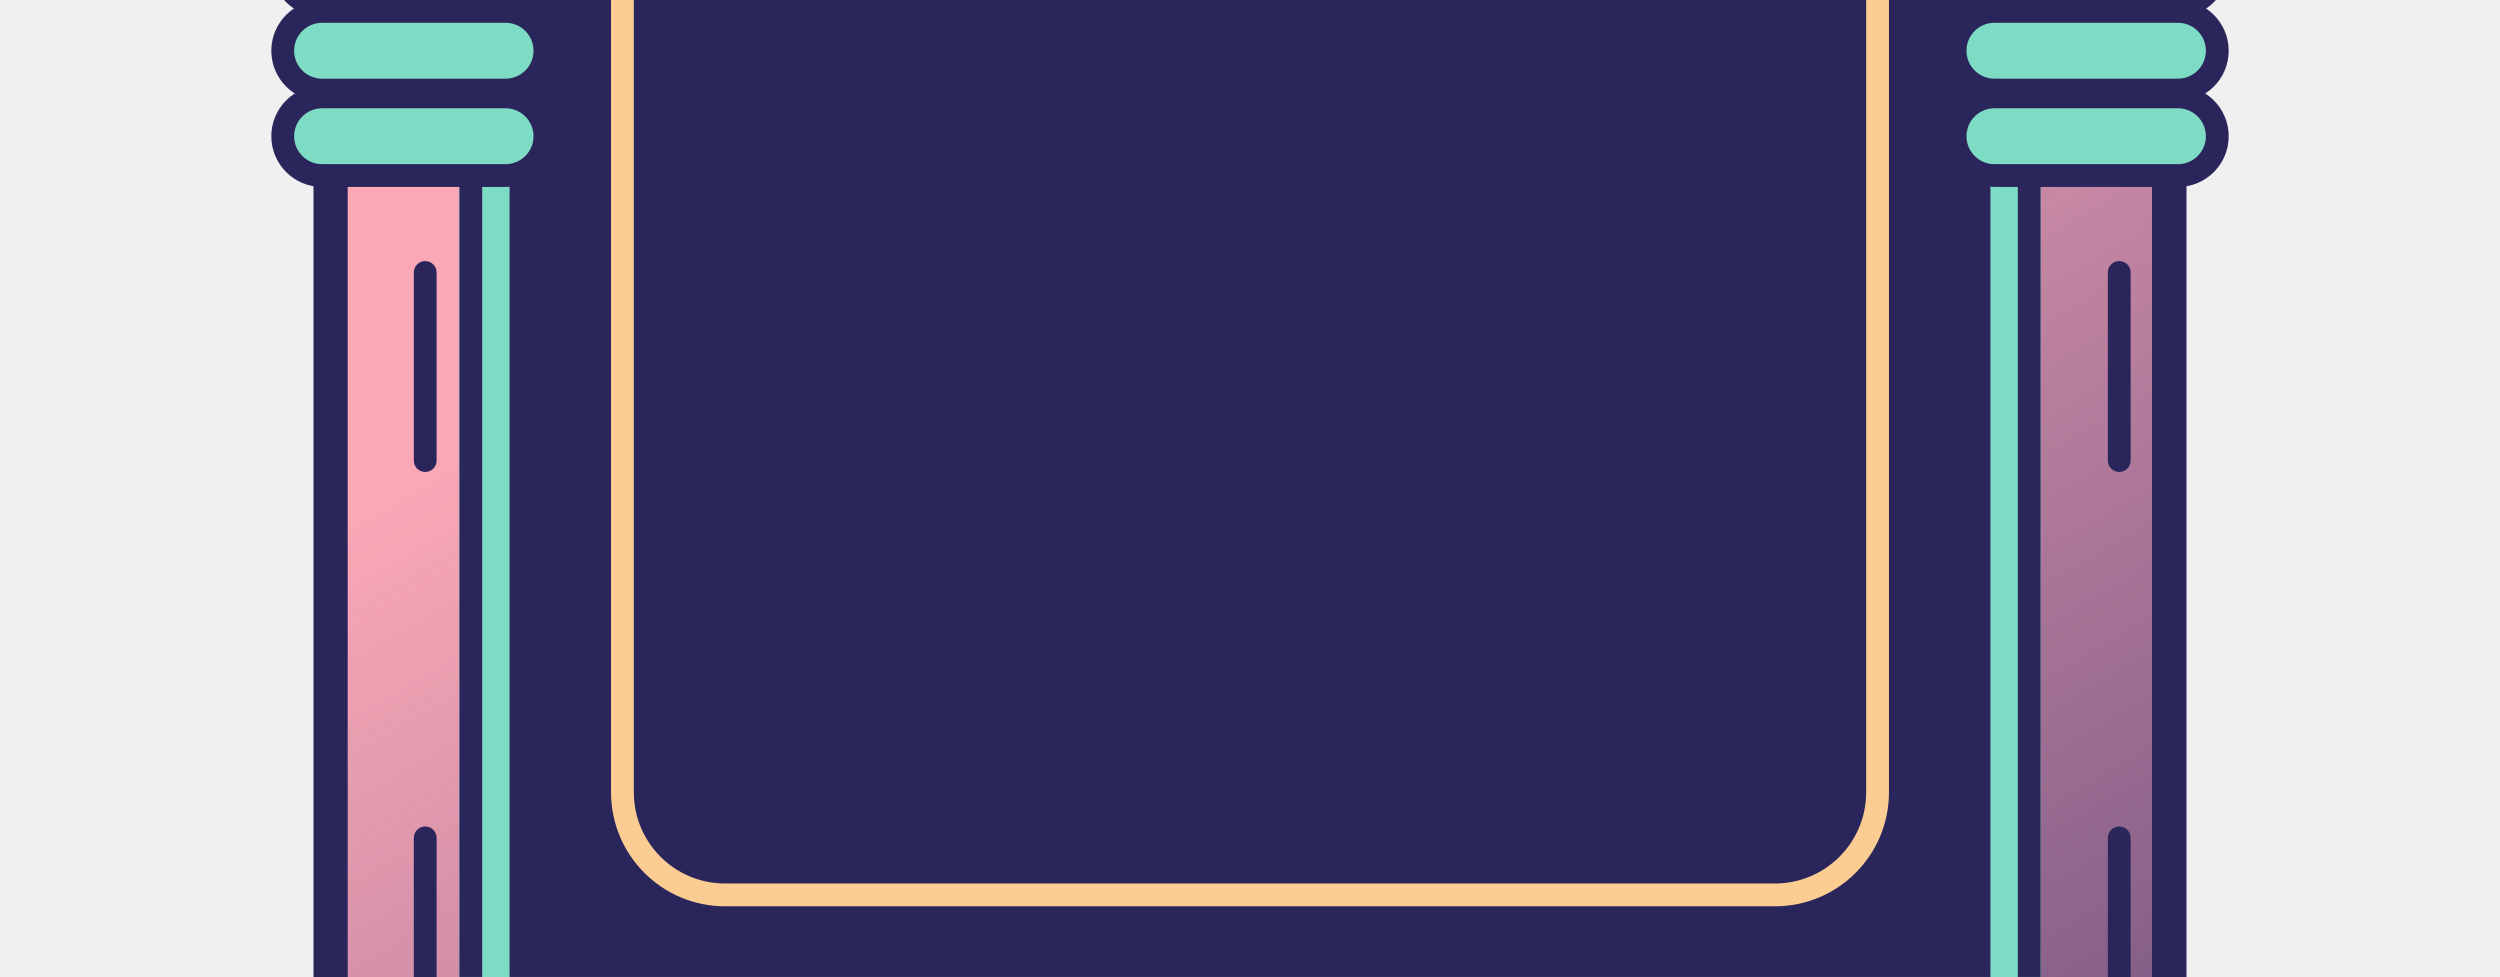
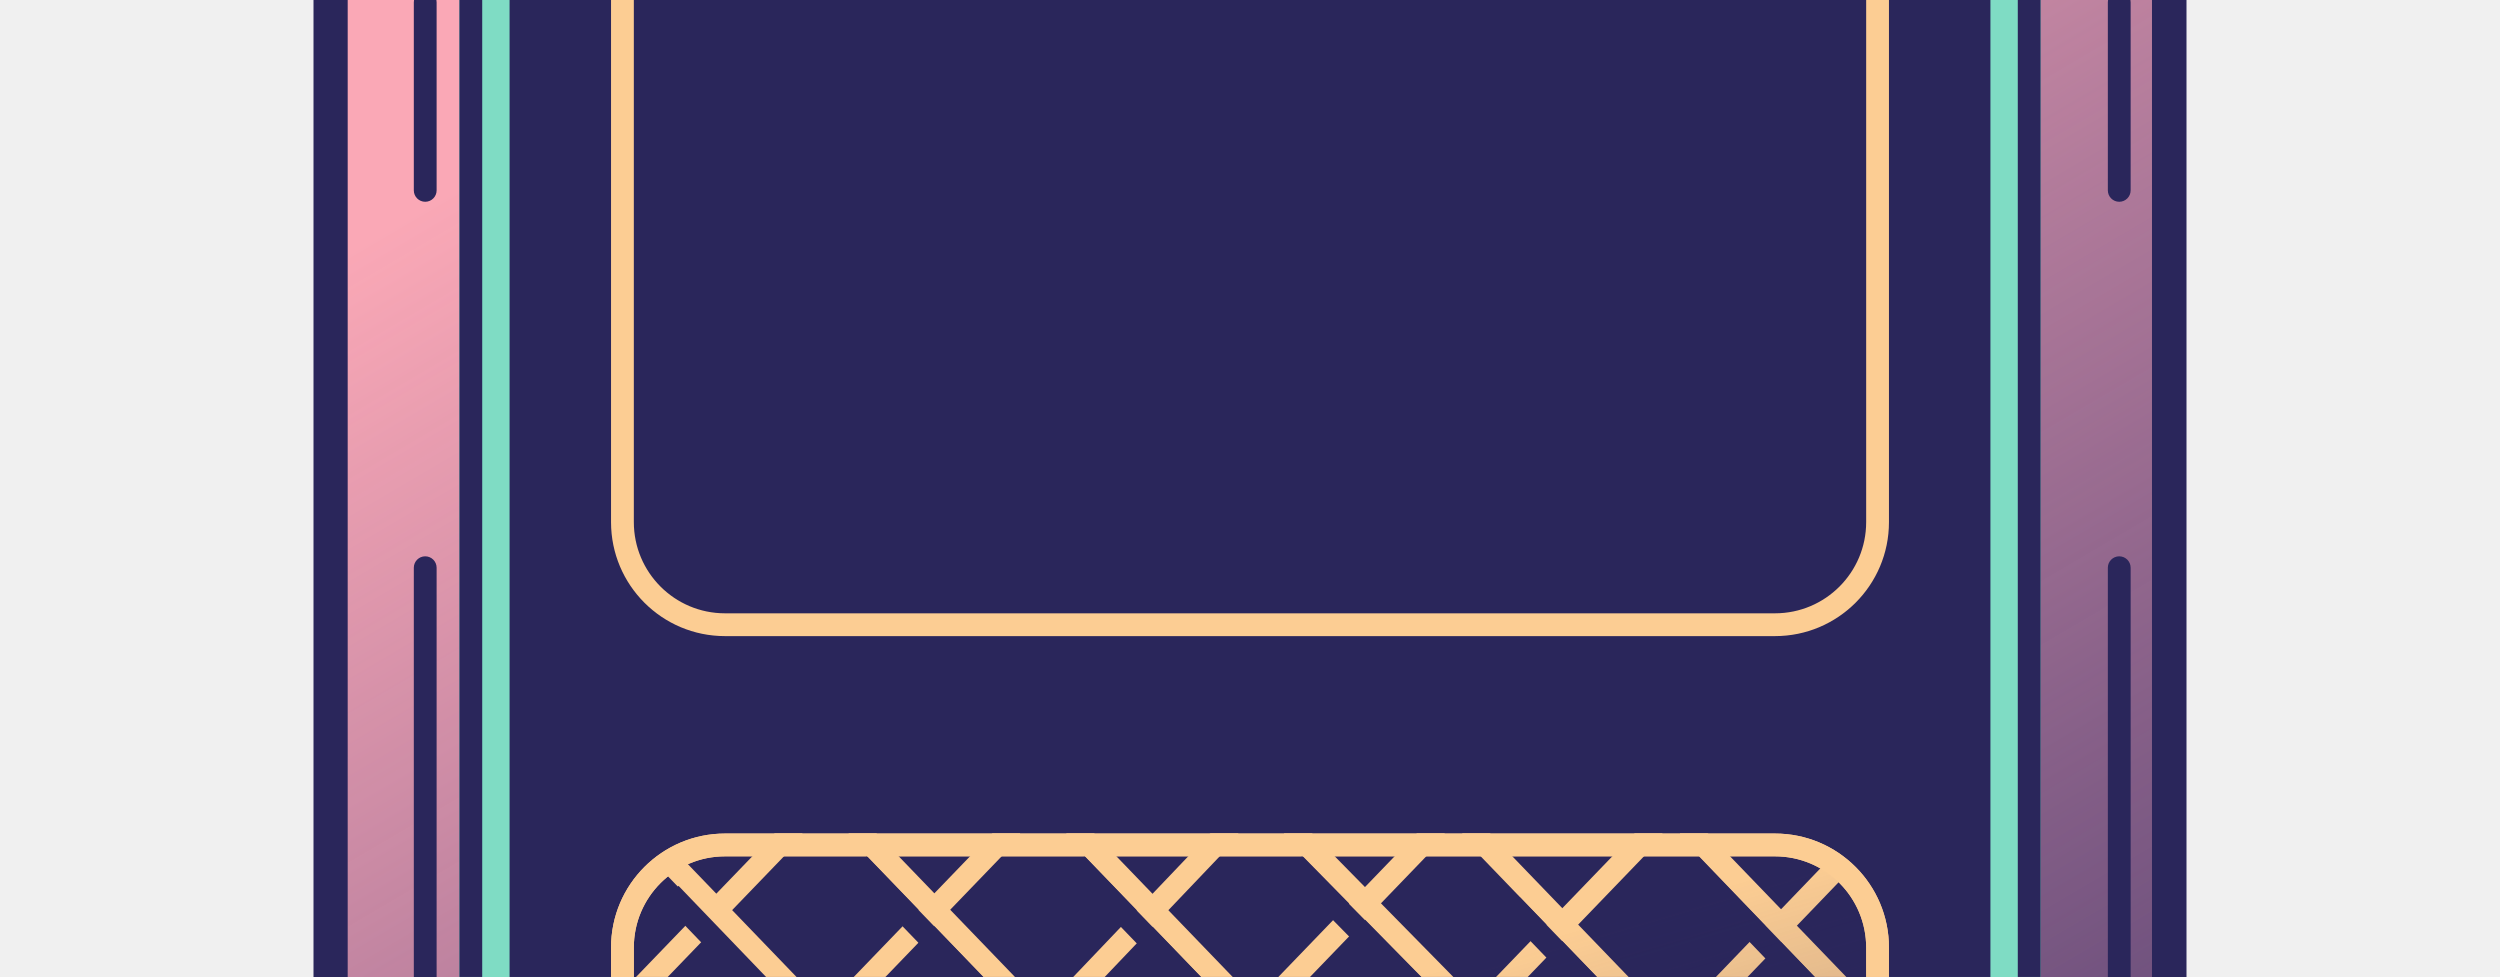
<svg xmlns="http://www.w3.org/2000/svg" width="2193" height="857" viewBox="0 0 2193 857" fill="none">
  <g clip-path="url(#clip0)">
-     <path fill-rule="evenodd" clip-rule="evenodd" d="M1917.86 -452C1917.95 -457.155 1918 -462.322 1918 -467.5C1918 -921.202 1550.2 -1289 1096.5 -1289C642.798 -1289 275 -921.202 275 -467.5C275 -462.322 275.048 -457.155 275.143 -452H275V1709H1918V-452H1917.86Z" fill="#2A265B" />
-     <path fill-rule="evenodd" clip-rule="evenodd" d="M1887.58 -424.609C1887.67 -429.699 1887.72 -434.8 1887.72 -439.912C1887.72 -887.864 1533.41 -1251 1096.36 -1251C659.303 -1251 305 -887.864 305 -439.912C305 -434.8 305.046 -429.699 305.138 -424.609H305V1709H1887.72V-424.609H1887.58Z" fill="url(#paint0_linear)" />
+     <path fill-rule="evenodd" clip-rule="evenodd" d="M1917.86 -689C1917.95 -694.155 1918 -699.322 1918 -704.5C1918 -1158.2 1550.2 -1526 1096.5 -1526C642.798 -1526 275 -1158.2 275 -704.5C275 -699.322 275.048 -694.155 275.143 -689H275V1472H1918V-689H1917.86Z" fill="#2A265B" />
+     <path fill-rule="evenodd" clip-rule="evenodd" d="M1887.58 -661.609C1887.67 -666.699 1887.72 -671.8 1887.72 -676.912C1887.72 -1124.86 1533.41 -1488 1096.36 -1488C659.303 -1488 305 -1124.86 305 -676.912C305 -671.8 305.046 -666.699 305.138 -661.609H305V1472H1887.72V-661.609H1887.58Z" fill="url(#paint0_linear)" />
    <mask id="path-3-inside-1" fill="white">
-       <path fill-rule="evenodd" clip-rule="evenodd" d="M1789.88 -437.601C1789.96 -441.948 1790 -446.305 1790 -450.672C1790 -838.557 1479.51 -1153 1096.5 -1153C713.491 -1153 403 -838.557 403 -450.672C403 -446.305 403.039 -441.948 403.118 -437.601H403V1743H1790V-437.601H1789.88Z" />
+       <path fill-rule="evenodd" clip-rule="evenodd" d="M1789.88 -682.753C1789.96 -687.051 1790 -691.358 1790 -695.675C1790 -1079.14 1479.51 -1390 1096.5 -1390C713.491 -1390 403 -1079.14 403 -695.675C403 -691.358 403.039 -687.051 403.118 -682.753H403V1473H1790V-682.753H1789.88Z" />
    </mask>
-     <path fill-rule="evenodd" clip-rule="evenodd" d="M1789.88 -437.601C1789.96 -441.948 1790 -446.305 1790 -450.672C1790 -838.557 1479.51 -1153 1096.5 -1153C713.491 -1153 403 -838.557 403 -450.672C403 -446.305 403.039 -441.948 403.118 -437.601H403V1743H1790V-437.601H1789.88Z" fill="#7FDCC4" />
-     <path d="M1789.88 -437.601L1769.89 -437.961L1769.52 -417.601H1789.88V-437.601ZM403.118 -437.601V-417.601H423.481L423.114 -437.961L403.118 -437.601ZM403 -437.601V-457.601H383V-437.601H403ZM403 1743H383V1763H403V1743ZM1790 1743V1763H1810V1743H1790ZM1790 -437.601H1810V-457.601H1790V-437.601ZM1770 -450.672C1770 -446.425 1769.96 -442.188 1769.89 -437.961L1809.88 -437.24C1809.96 -441.708 1810 -446.185 1810 -450.672H1770ZM1096.5 -1133C1468.23 -1133 1770 -827.75 1770 -450.672H1810C1810 -849.363 1490.79 -1173 1096.5 -1173V-1133ZM423 -450.672C423 -827.75 724.774 -1133 1096.5 -1133V-1173C702.207 -1173 383 -849.363 383 -450.672H423ZM423.114 -437.961C423.038 -442.189 423 -446.426 423 -450.672H383C383 -446.185 383.04 -441.708 383.121 -437.241L423.114 -437.961ZM403 -417.601H403.118V-457.601H403V-417.601ZM423 1743V-437.601H383V1743H423ZM1790 1723H403V1763H1790V1723ZM1770 -437.601V1743H1810V-437.601H1770ZM1789.88 -417.601H1790V-457.601H1789.88V-417.601Z" fill="#2A265B" mask="url(#path-3-inside-1)" />
+     <path fill-rule="evenodd" clip-rule="evenodd" d="M1789.88 -682.753C1789.96 -687.051 1790 -691.358 1790 -695.675C1790 -1079.14 1479.51 -1390 1096.5 -1390C713.491 -1390 403 -1079.14 403 -695.675C403 -691.358 403.039 -687.051 403.118 -682.753H403V1473H1790V-682.753H1789.88Z" fill="#7FDCC4" />
+     <path d="M1789.88 -682.753L1769.89 -683.118L1769.51 -662.753H1789.88V-682.753ZM403.118 -682.753V-662.753H423.486L423.114 -683.118L403.118 -682.753ZM403 -682.753V-702.753H383V-682.753H403ZM403 1473H383V1493H403V1473ZM1790 1473V1493H1810V1473H1790ZM1790 -682.753H1810V-702.753H1790V-682.753ZM1770 -695.675C1770 -691.48 1769.96 -687.294 1769.89 -683.118L1809.88 -682.388C1809.96 -686.808 1810 -691.237 1810 -695.675H1770ZM1096.5 -1370C1468.44 -1370 1770 -1068.12 1770 -695.675H1810C1810 -1090.16 1490.58 -1410 1096.5 -1410V-1370ZM423 -695.675C423 -1068.12 724.559 -1370 1096.5 -1370V-1410C702.422 -1410 383 -1090.16 383 -695.675H423ZM423.114 -683.118C423.038 -687.294 423 -691.48 423 -695.675H383C383 -691.237 383.04 -686.808 383.121 -682.389L423.114 -683.118ZM403 -662.753H403.118V-702.753H403V-662.753ZM423 1473V-682.753H383V1473H423ZM1790 1453H403V1493H1790V1453ZM1770 -682.753V1473H1810V-682.753H1770ZM1789.88 -662.753H1790V-702.753H1789.88V-662.753Z" fill="#2A265B" mask="url(#path-3-inside-1)" />
    <g filter="url(#filter0_b)">
-       <path fill-rule="evenodd" clip-rule="evenodd" d="M1745.69 -451C1745.76 -455.01 1745.8 -459.028 1745.8 -463.055C1745.8 -822.01 1455.05 -1113 1096.4 -1113C737.746 -1113 447 -822.01 447 -463.055C447 -459.028 447.037 -455.01 447.109 -451H447V1709H1746V-451H1745.69Z" fill="#2A265B" />
+       <path fill-rule="evenodd" clip-rule="evenodd" d="M1745.69 -688C1745.76 -692.01 1745.8 -696.028 1745.8 -700.055C1745.8 -1059.01 1455.05 -1350 1096.4 -1350C737.746 -1350 447 -1059.01 447 -700.055C447 -696.028 447.037 -692.01 447.109 -688H447V1472H1746V-688H1745.69Z" fill="#2A265B" />
    </g>
    <mask id="path-6-inside-2" fill="white">
-       <path fill-rule="evenodd" clip-rule="evenodd" d="M1657 -436.5V695C1657 750.228 1612.23 795 1557 795H636C580.771 795 536 750.228 536 695V-436.5V-443.975C536 -443.989 536.011 -444 536.025 -444V-444C536.038 -444 536.049 -444.011 536.049 -444.025C540.077 -750.112 789.456 -997 1096.5 -997C1403.54 -997 1652.92 -750.112 1656.95 -444.025C1656.95 -444.011 1656.96 -444 1656.98 -444V-444C1656.99 -444 1657 -443.989 1657 -443.975V-436.5Z" />
+       <path fill-rule="evenodd" clip-rule="evenodd" d="M1657 -673.5V458C1657 513.228 1612.23 558 1557 558H636C580.771 558 536 513.228 536 458V-673.5V-680.975C536 -680.989 536.011 -681 536.025 -681V-681C536.038 -681 536.049 -681.011 536.049 -681.025C540.077 -987.112 789.456 -1234 1096.5 -1234C1403.54 -1234 1652.92 -987.112 1656.95 -681.025C1656.95 -681.011 1656.96 -681 1656.98 -681V-681C1656.99 -681 1657 -680.989 1657 -680.975V-673.5Z" />
    </mask>
-     <path fill-rule="evenodd" clip-rule="evenodd" d="M1657 -436.5V695C1657 750.228 1612.23 795 1557 795H636C580.771 795 536 750.228 536 695V-436.5V-443.975C536 -443.989 536.011 -444 536.025 -444V-444C536.038 -444 536.049 -444.011 536.049 -444.025C540.077 -750.112 789.456 -997 1096.5 -997C1403.54 -997 1652.92 -750.112 1656.95 -444.025C1656.95 -444.011 1656.96 -444 1656.98 -444V-444C1656.99 -444 1657 -443.989 1657 -443.975V-436.5Z" fill="#2A265B" />
-     <path d="M536.049 -444.025L556.048 -443.761L536.049 -444.025ZM1656.95 -444.025L1636.95 -443.761L1656.95 -444.025ZM1637 -436.5V695H1677V-436.5H1637ZM1557 775H636V815H1557V775ZM556 695V-436.5H516V695H556ZM556 -436.5V-443.975H516V-436.5H556ZM556.048 -443.761C559.931 -738.921 800.414 -977 1096.5 -977V-1017C778.499 -1017 520.222 -761.303 516.051 -444.288L556.048 -443.761ZM1096.5 -977C1392.59 -977 1633.07 -738.921 1636.95 -443.761L1676.95 -444.288C1672.78 -761.303 1414.5 -1017 1096.5 -1017V-977ZM1637 -443.975V-436.5H1677V-443.975H1637ZM1656.98 -424C1645.94 -424 1637 -432.943 1637 -443.975H1677C1677 -455.035 1668.03 -464 1656.98 -464V-424ZM536.025 -424C547.125 -424 555.905 -432.95 556.048 -443.761L516.051 -444.288C516.193 -455.072 524.951 -464 536.025 -464V-424ZM556 -443.975C556 -432.943 547.057 -424 536.025 -424V-464C524.965 -464 516 -455.034 516 -443.975H556ZM1636.95 -443.761C1637.09 -432.955 1645.87 -424 1656.98 -424V-464C1668.05 -464 1676.81 -455.067 1676.95 -444.288L1636.95 -443.761ZM636 775C591.817 775 556 739.183 556 695H516C516 761.274 569.726 815 636 815V775ZM1637 695C1637 739.183 1601.18 775 1557 775V815C1623.27 815 1677 761.274 1677 695H1637Z" fill="#FCCD93" mask="url(#path-6-inside-2)" />
-     <rect x="248" y="-64" width="230" height="69" rx="34.5" fill="#7FDCC4" stroke="#2A265B" stroke-width="20" />
-     <rect x="248" y="10" width="230" height="69" rx="34.5" fill="#7FDCC4" stroke="#2A265B" stroke-width="20" />
-     <rect x="248" y="85" width="230" height="69" rx="34.5" fill="#7FDCC4" stroke="#2A265B" stroke-width="20" />
-     <rect x="1715" y="-64" width="230" height="69" rx="34.5" fill="#7FDCC4" stroke="#2A265B" stroke-width="20" />
-     <rect x="1715" y="10" width="230" height="69" rx="34.5" fill="#7FDCC4" stroke="#2A265B" stroke-width="20" />
-     <rect x="1715" y="85" width="230" height="69" rx="34.5" fill="#7FDCC4" stroke="#2A265B" stroke-width="20" />
-     <rect x="363" y="229" width="20" height="185" rx="10" fill="#2A265B" />
-     <rect x="363" y="725" width="20" height="732" rx="10" fill="#2A265B" />
-     <rect x="1849" y="229" width="20" height="185" rx="10" fill="#2A265B" />
-     <rect x="1849" y="725" width="20" height="732" rx="10" fill="#2A265B" />
+     <path fill-rule="evenodd" clip-rule="evenodd" d="M1657 -673.5V458C1657 513.228 1612.23 558 1557 558H636C580.771 558 536 513.228 536 458V-673.5V-680.975C536 -680.989 536.011 -681 536.025 -681V-681C536.038 -681 536.049 -681.011 536.049 -681.025C540.077 -987.112 789.456 -1234 1096.5 -1234C1403.54 -1234 1652.92 -987.112 1656.95 -681.025C1656.95 -681.011 1656.96 -681 1656.98 -681V-681C1656.99 -681 1657 -680.989 1657 -680.975V-673.5Z" fill="#2A265B" />
+     <path d="M536.049 -681.025L556.048 -680.761L536.049 -681.025ZM1656.95 -681.025L1636.95 -680.761L1656.95 -681.025ZM1637 -673.5V458H1677V-673.5H1637ZM1557 538H636V578H1557V538ZM556 458V-673.5H516V458H556ZM556 -673.5V-680.975H516V-673.5H556ZM556.048 -680.761C559.931 -975.921 800.414 -1214 1096.5 -1214V-1254C778.499 -1254 520.222 -998.303 516.051 -681.288L556.048 -680.761ZM1096.5 -1214C1392.59 -1214 1633.07 -975.921 1636.95 -680.761L1676.95 -681.288C1672.78 -998.303 1414.5 -1254 1096.5 -1254V-1214ZM1637 -680.975V-673.5H1677V-680.975H1637ZM1656.98 -661C1645.94 -661 1637 -669.943 1637 -680.975H1677C1677 -692.035 1668.03 -701 1656.98 -701V-661ZM536.025 -661C547.125 -661 555.905 -669.95 556.048 -680.761L516.051 -681.288C516.193 -692.072 524.951 -701 536.025 -701V-661ZM556 -680.975C556 -669.943 547.057 -661 536.025 -661V-701C524.965 -701 516 -692.034 516 -680.975H556ZM1636.95 -680.761C1637.09 -669.955 1645.87 -661 1656.98 -661V-701C1668.05 -701 1676.81 -692.067 1676.95 -681.288L1636.95 -680.761ZM636 538C591.817 538 556 502.183 556 458H516C516 524.274 569.726 578 636 578V538ZM1637 458C1637 502.183 1601.18 538 1557 538V578C1623.27 578 1677 524.274 1677 458H1637Z" fill="#FCCD93" mask="url(#path-6-inside-2)" />
+     <rect x="363" y="-8" width="20" height="185" rx="10" fill="#2A265B" />
+     <rect x="363" y="488" width="20" height="732" rx="10" fill="#2A265B" />
+     <rect x="1849" y="-8" width="20" height="185" rx="10" fill="#2A265B" />
+     <rect x="1849" y="488" width="20" height="732" rx="10" fill="#2A265B" />
+     <mask id="path-12-inside-3" fill="white">
+       <path d="M1657 1253.69C1657 1308.92 1612.23 1353.69 1557 1353.69L636 1353.69C580.772 1353.69 536 1308.92 536 1253.69L536 831.188C536 775.959 580.772 731.187 636 731.187L1557 731.188C1612.23 731.188 1657 775.959 1657 831.188L1657 1253.69Z" />
+     </mask>
+     <path d="M1657 1253.69C1657 1308.92 1612.23 1353.69 1557 1353.69L636 1353.69C580.772 1353.69 536 1308.92 536 1253.69L536 831.188C536 775.959 580.772 731.187 636 731.187L1557 731.188C1612.23 731.188 1657 775.959 1657 831.188L1657 1253.69Z" fill="#2A265B" />
+     <path d="M536 831.188L556 831.188L536 831.188ZM536 1253.69L516 1253.69L536 1253.69ZM1557 1333.69L636 1333.69L636 1373.69L1557 1373.69L1557 1333.69ZM556 1253.69L556 831.188L516 831.188L516 1253.69L556 1253.69ZM636 751.187L1557 751.188L1557 711.188L636 711.187L636 751.187ZM1637 831.188L1637 1253.69L1677 1253.69L1677 831.188L1637 831.188ZM1557 751.188C1601.18 751.188 1637 787.005 1637 831.188L1677 831.188C1677 764.913 1623.27 711.188 1557 711.188L1557 751.188ZM556 831.188C556 787.005 591.817 751.187 636 751.187L636 711.187C569.726 711.187 516 764.914 516 831.188L556 831.188ZM636 1333.69C591.817 1333.69 556 1297.87 556 1253.69L516 1253.69C516 1319.96 569.726 1373.69 636 1373.69L636 1333.69ZM1557 1373.69C1623.27 1373.69 1677 1319.96 1677 1253.69L1637 1253.69C1637 1297.87 1601.18 1333.69 1557 1333.69L1557 1373.69Z" fill="#FCCD93" mask="url(#path-12-inside-3)" />
+     <mask id="mask0" mask-type="alpha" maskUnits="userSpaceOnUse" x="536" y="731" width="1121" height="623">
+       <rect x="536" y="731" width="1121" height="622.503" fill="#C4C4C4" />
+     </mask>
+     <g mask="url(#mask0)">
+       <path d="M591.415 760L1160.57 1351" stroke="#FCCD93" stroke-width="20" stroke-linecap="round" stroke-linejoin="round" />
+       <path d="M377.86 730.321L975.942 1351" stroke="#FCCD93" stroke-width="20" stroke-linecap="round" stroke-linejoin="round" />
+       <path d="M192.318 730.321L790.399 1351" stroke="#FCCD93" stroke-width="20" stroke-linecap="round" stroke-linejoin="round" />
+       <path d="M47.001 723.687L645.082 1344.37" stroke="#FCCD93" stroke-width="20" stroke-linecap="round" stroke-linejoin="round" />
+       <path d="M754.378 730.321L1352.46 1351" stroke="#FCCD93" stroke-width="20" stroke-linecap="round" stroke-linejoin="round" />
+       <path d="M945.356 730.321L1543.44 1351" stroke="#FCCD93" stroke-width="20" stroke-linecap="round" stroke-linejoin="round" />
+       <path d="M1136.33 730.321L1643.72 1246.5" stroke="#FCCD93" stroke-width="20" stroke-linecap="round" stroke-linejoin="round" />
+       <path d="M1830.25 730.321L1232.16 1351" stroke="#FCCD93" stroke-width="20" stroke-linecap="round" stroke-linejoin="round" />
+       <path d="M1608.51 764L1043.97 1351" stroke="#FCCD93" stroke-width="20" stroke-linecap="round" stroke-linejoin="round" />
+       <path d="M1292.65 730.321L1890.73 1351" stroke="#FCCD93" stroke-width="20" stroke-linecap="round" stroke-linejoin="round" />
+       <path d="M1483.63 730.321L2081.71 1351" stroke="#FCCD93" stroke-width="20" stroke-linecap="round" stroke-linejoin="round" />
+       <path d="M2011.03 730.321L1412.95 1351" stroke="#FCCD93" stroke-width="20" stroke-linecap="round" stroke-linejoin="round" />
+       <path d="M1448.29 730.321L850.207 1351" stroke="#FCCD93" stroke-width="20" stroke-linecap="round" stroke-linejoin="round" />
+       <path d="M1257.31 730.321L659.23 1351" stroke="#FCCD93" stroke-width="20" stroke-linecap="round" stroke-linejoin="round" />
+       <path d="M1076.3 730L556.781 1275" stroke="#FCCD93" stroke-width="20" stroke-linecap="round" stroke-linejoin="round" />
+       <path d="M884.869 730.321L286.788 1351" stroke="#FCCD93" stroke-width="20" stroke-linecap="round" stroke-linejoin="round" />
+       <path d="M693.891 730.321L95.81 1351" stroke="#FCCD93" stroke-width="20" stroke-linecap="round" stroke-linejoin="round" />
+       <path d="M588 784L1105 1322" stroke="#2A265B" stroke-width="20" />
+       <path d="M753 758L1292 1317" stroke="#2A265B" stroke-width="20" />
+       <path d="M944 758L1483 1317" stroke="#2A265B" stroke-width="20" />
+       <path d="M1135 758L1619.5 1250.5" stroke="#2A265B" stroke-width="20" />
+       <path d="M1326 794L1630 1109" stroke="#2A265B" stroke-width="20" />
+       <path d="M1483 758L1629 910" stroke="#2A265B" stroke-width="20" />
+     </g>
+     <mask id="path-38-inside-4" fill="white">
+       <path d="M1657 1253.69C1657 1308.92 1612.23 1353.69 1557 1353.69L636 1353.69C580.772 1353.69 536 1308.92 536 1253.69L536 831.188C536 775.959 580.772 731.187 636 731.187L1557 731.188C1612.23 731.188 1657 775.959 1657 831.188L1657 1253.69Z" />
+     </mask>
+     <path d="M1657 1253.69C1657 1308.92 1612.23 1353.69 1557 1353.69L636 1353.69C580.772 1353.69 536 1308.92 536 1253.69L536 831.188C536 775.959 580.772 731.187 636 731.187L1557 731.188C1612.23 731.188 1657 775.959 1657 831.188L1657 1253.69Z" fill="url(#paint1_linear)" />
+     <path d="M536 831.188L556 831.188L536 831.188ZM536 1253.69L516 1253.69L536 1253.69ZM1557 1333.69L636 1333.69L636 1373.69L1557 1373.69L1557 1333.69ZM556 1253.69L556 831.188L516 831.188L516 1253.69L556 1253.69ZM636 751.187L1557 751.188L1557 711.188L636 711.187L636 751.187ZM1637 831.188L1637 1253.69L1677 1253.69L1677 831.188L1637 831.188ZM1557 751.188C1601.18 751.188 1637 787.005 1637 831.188L1677 831.188C1677 764.913 1623.27 711.188 1557 711.188L1557 751.188ZM556 831.188C556 787.005 591.817 751.187 636 751.187L636 711.187C569.726 711.187 516 764.914 516 831.188L556 831.188ZM636 1333.69C591.817 1333.69 556 1297.87 556 1253.69L516 1253.69C516 1319.96 569.726 1373.69 636 1373.69L636 1333.69ZM1557 1373.69C1623.27 1373.69 1677 1319.96 1677 1253.69L1637 1253.69C1637 1297.87 1601.18 1333.69 1557 1333.69L1557 1373.69Z" fill="#FCCD93" mask="url(#path-38-inside-4)" />
  </g>
  <defs>
-     <filter id="filter0_b" x="443" y="-1117" width="1307" height="2830" filterUnits="userSpaceOnUse" color-interpolation-filters="sRGB">
+     <filter id="filter0_b" x="443" y="-1354" width="1307" height="2830" filterUnits="userSpaceOnUse" color-interpolation-filters="sRGB">
      <feFlood flood-opacity="0" result="BackgroundImageFix" />
      <feGaussianBlur in="BackgroundImage" stdDeviation="2" />
      <feComposite in2="SourceAlpha" operator="in" result="effect1_backgroundBlur" />
      <feBlend mode="normal" in="SourceGraphic" in2="effect1_backgroundBlur" result="shape" />
    </filter>
-     <linearGradient id="paint0_linear" x1="573.5" y1="290" x2="1617" y2="2066.5" gradientUnits="userSpaceOnUse">
+     <linearGradient id="paint0_linear" x1="573.5" y1="53" x2="1617" y2="1829.5" gradientUnits="userSpaceOnUse">
      <stop offset="0.004" stop-color="#FAA8B6" />
      <stop offset="1" stop-color="#FAA8C9" stop-opacity="0" />
+     </linearGradient>
+     <linearGradient id="paint1_linear" x1="1262.5" y1="1833" x2="891.5" y2="569.5" gradientUnits="userSpaceOnUse">
+       <stop stop-color="#2A265B" />
+       <stop offset="0.716" stop-color="#2A265B" stop-opacity="0" />
    </linearGradient>
    <clipPath id="clip0">
      <rect width="2193" height="857" fill="white" />
    </clipPath>
  </defs>
</svg>
